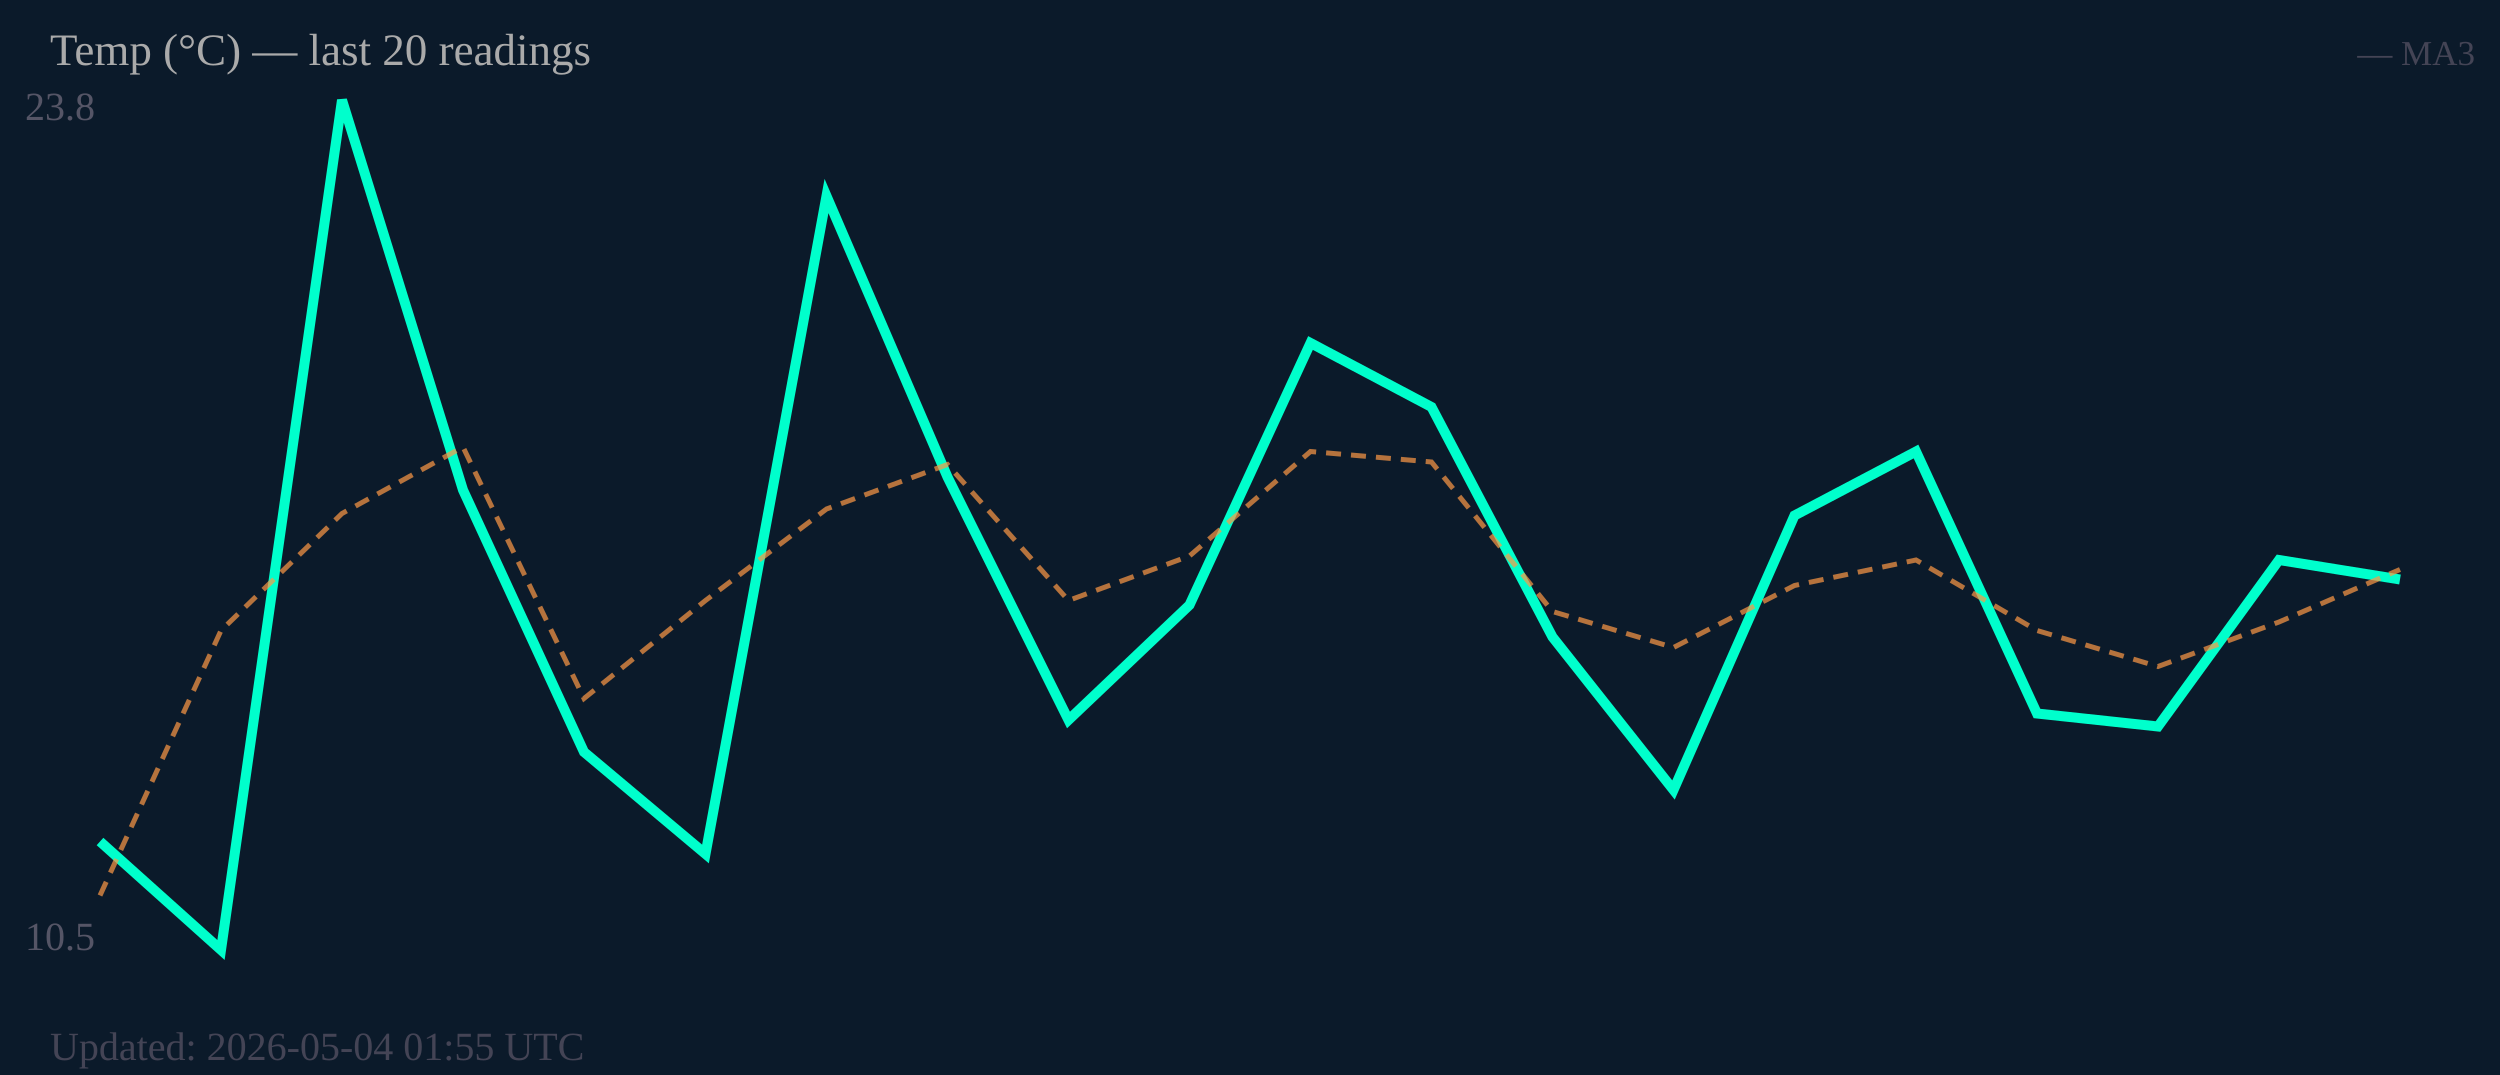
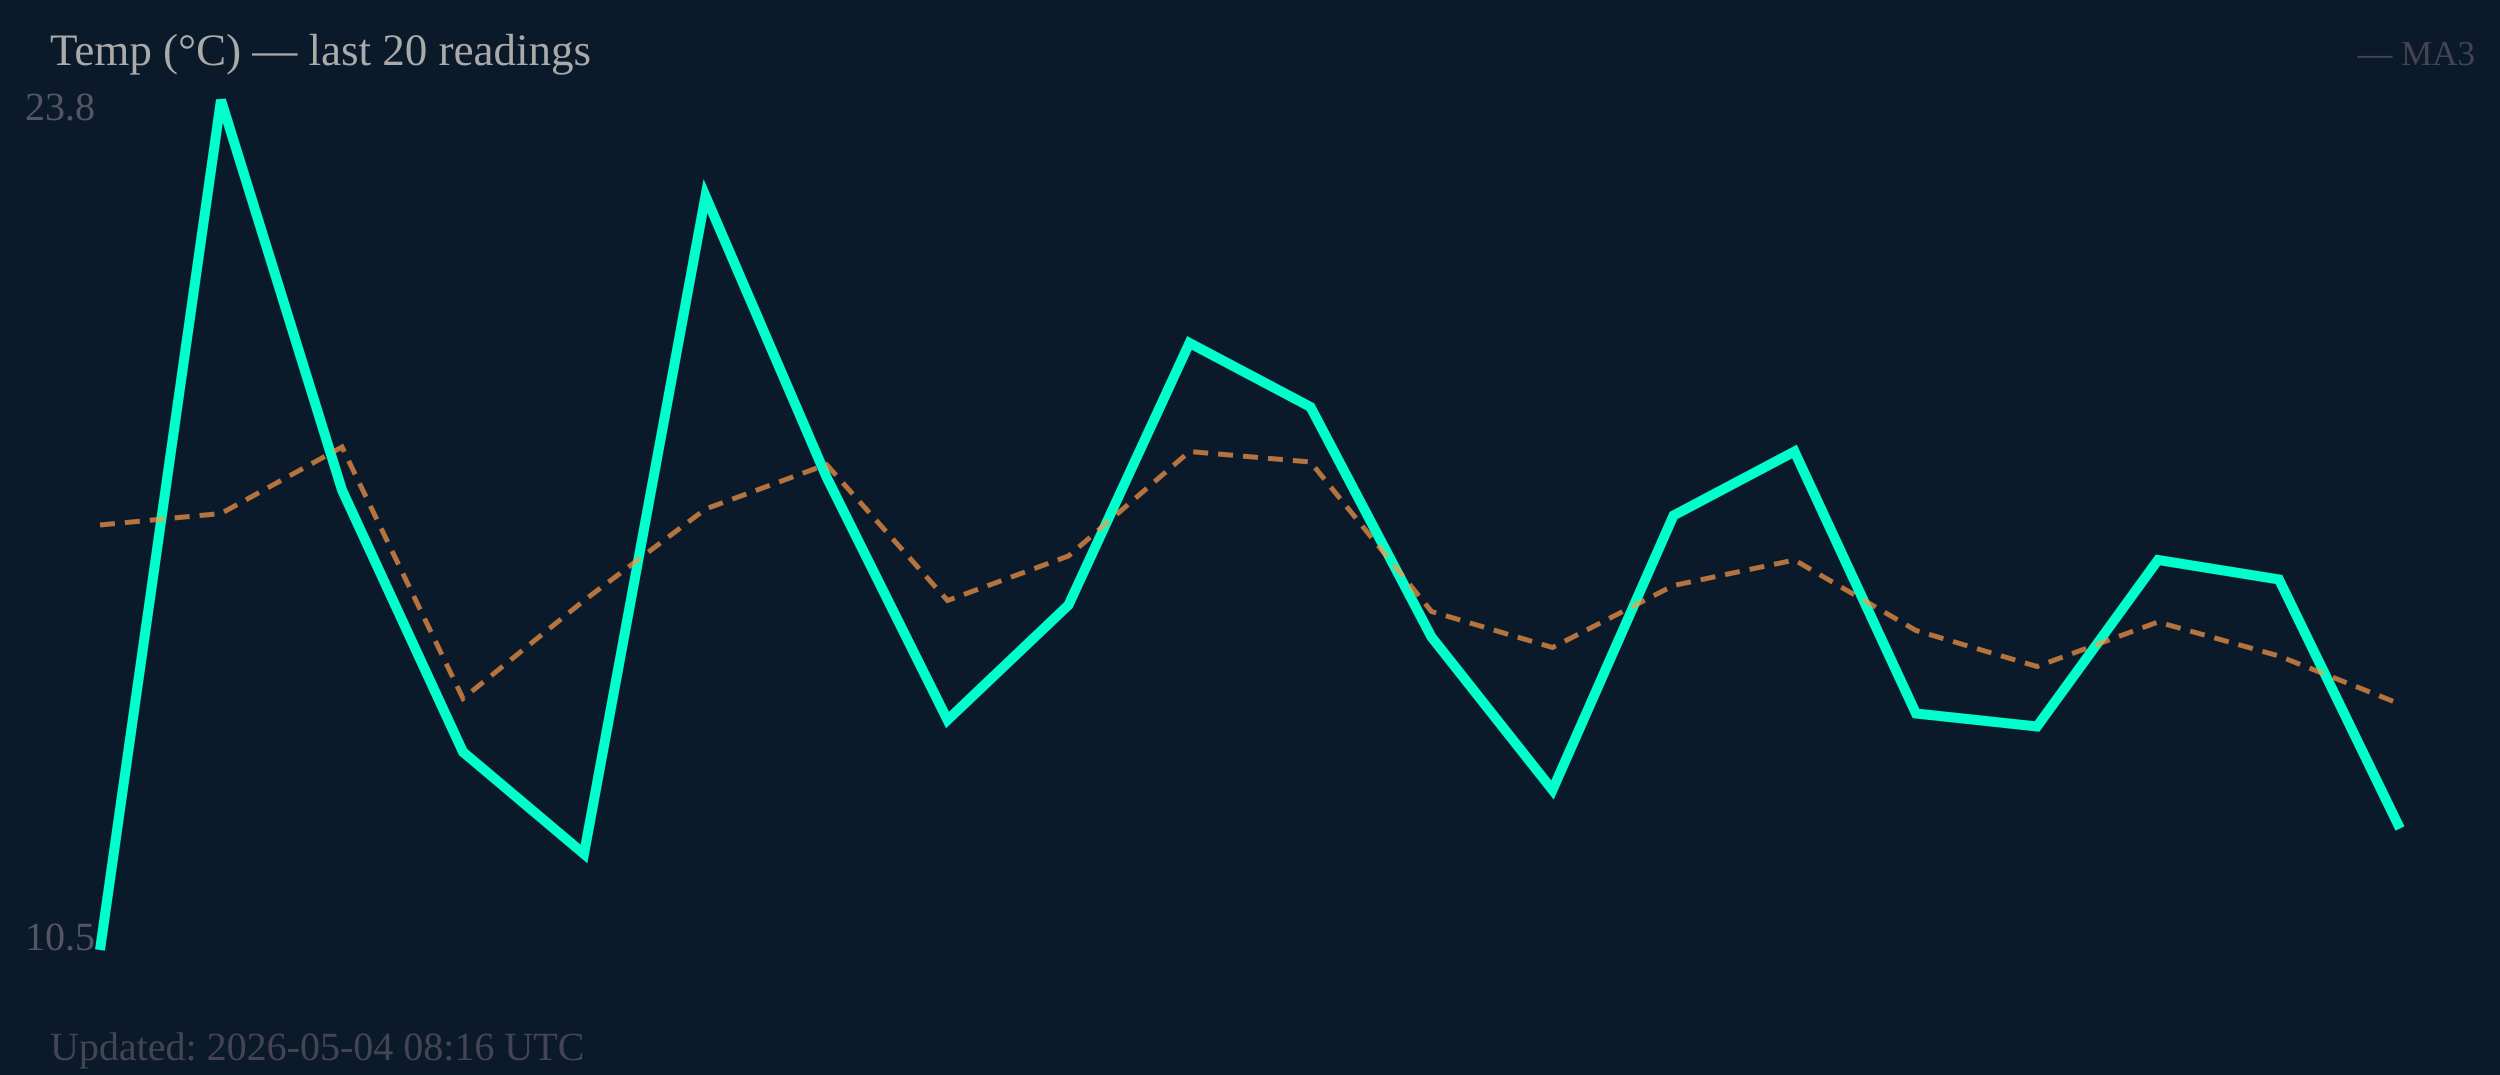
<svg xmlns="http://www.w3.org/2000/svg" width="500" height="215" viewBox="0 0 500 215">
  <rect width="500" height="215" fill="#0b1a2a" />
  <text x="5" y="24" font-size="8" fill="#556">23.8</text>
  <text x="5" y="190" font-size="8" fill="#556">10.5</text>
-   <polyline fill="none" stroke="#00ffcc" stroke-width="2" points="20.0,168.3 44.2,190.0 68.4,20.0 92.6,98.0 116.8,150.4 141.1,170.8 165.3,39.2 189.5,95.4 213.7,144.0 237.9,121.0 262.1,68.6 286.3,81.4 310.5,127.4 334.7,158.0 358.9,103.1 383.2,90.3 407.4,142.7 431.6,145.3 455.8,112.0 480.0,115.9" />
-   <polyline fill="none" stroke="#ff9944" stroke-width="1" stroke-dasharray="3,2" opacity="0.7" points="20.0,179.1 44.2,126.1 68.4,102.7 92.6,89.4 116.8,139.7 141.1,120.1 165.3,101.8 189.5,92.9 213.7,120.1 237.9,111.2 262.1,90.3 286.3,92.4 310.5,122.3 334.7,129.5 358.9,117.1 383.2,112.0 407.4,126.1 431.6,133.3 455.8,124.4 480.0,113.9" />
+   <polyline fill="none" stroke="#00ffcc" stroke-width="2" points="20.0,190.0 44.2,20.0 68.4,98.0 92.6,150.4 116.8,170.8 141.1,39.2 165.3,95.4 189.5,144.0 213.7,121.0 237.9,68.6 262.1,81.4 286.3,127.4 310.5,158.0 334.7,103.1 358.9,90.3 383.2,142.7 407.4,145.3 431.6,112.0 455.8,115.9 480.0,165.7" />
+   <polyline fill="none" stroke="#ff9944" stroke-width="1" stroke-dasharray="3,2" opacity="0.7" points="20.0,105.0 44.2,102.7 68.4,89.4 92.6,139.7 116.8,120.1 141.1,101.8 165.3,92.9 189.5,120.1 213.7,111.2 237.9,90.3 262.1,92.4 286.3,122.3 310.5,129.5 334.7,117.1 358.9,112.0 383.2,126.1 407.4,133.3 431.6,124.4 455.8,131.2 480.0,140.8" />
  <text x="10" y="13" font-size="9" fill="#aaa">Temp (°C) — last 20 readings</text>
  <text x="495" y="13" font-size="7" fill="#445" text-anchor="end">— MA3</text>
-   <text x="10" y="212" font-size="8" fill="#445">Updated: 2026-05-04 01:55 UTC</text>
+   <text x="10" y="212" font-size="8" fill="#445">Updated: 2026-05-04 08:16 UTC</text>
</svg>
